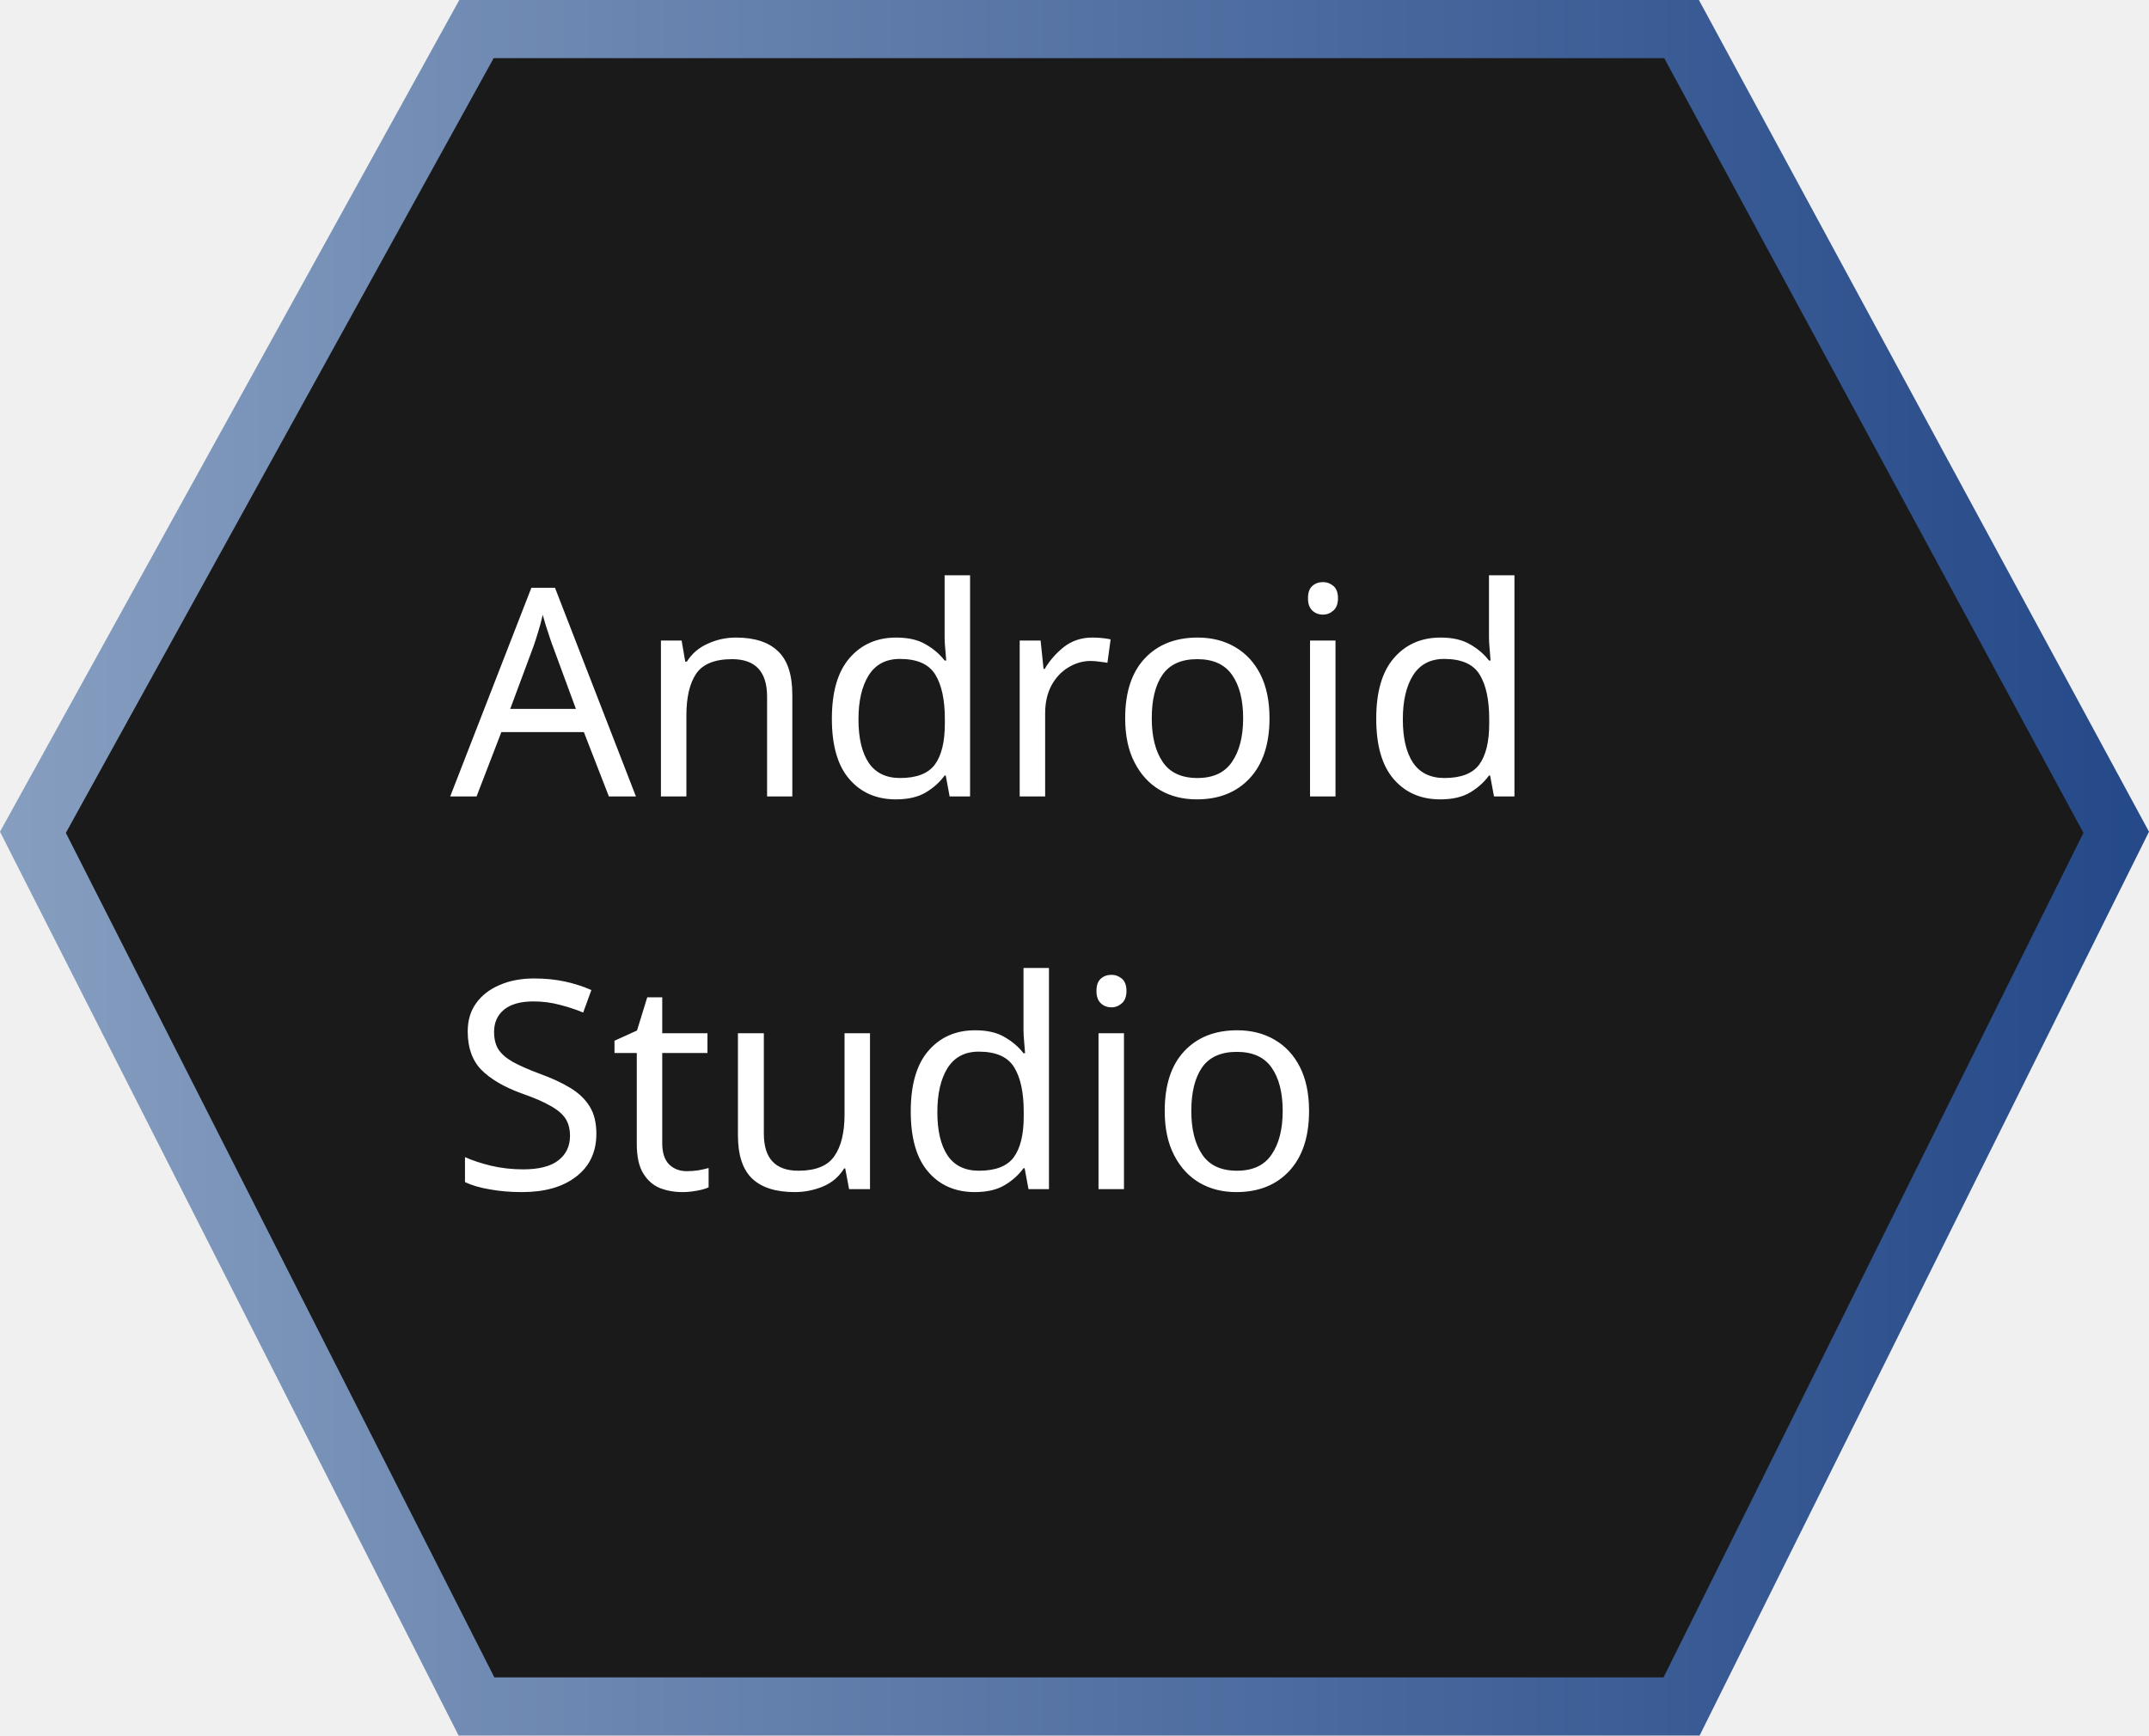
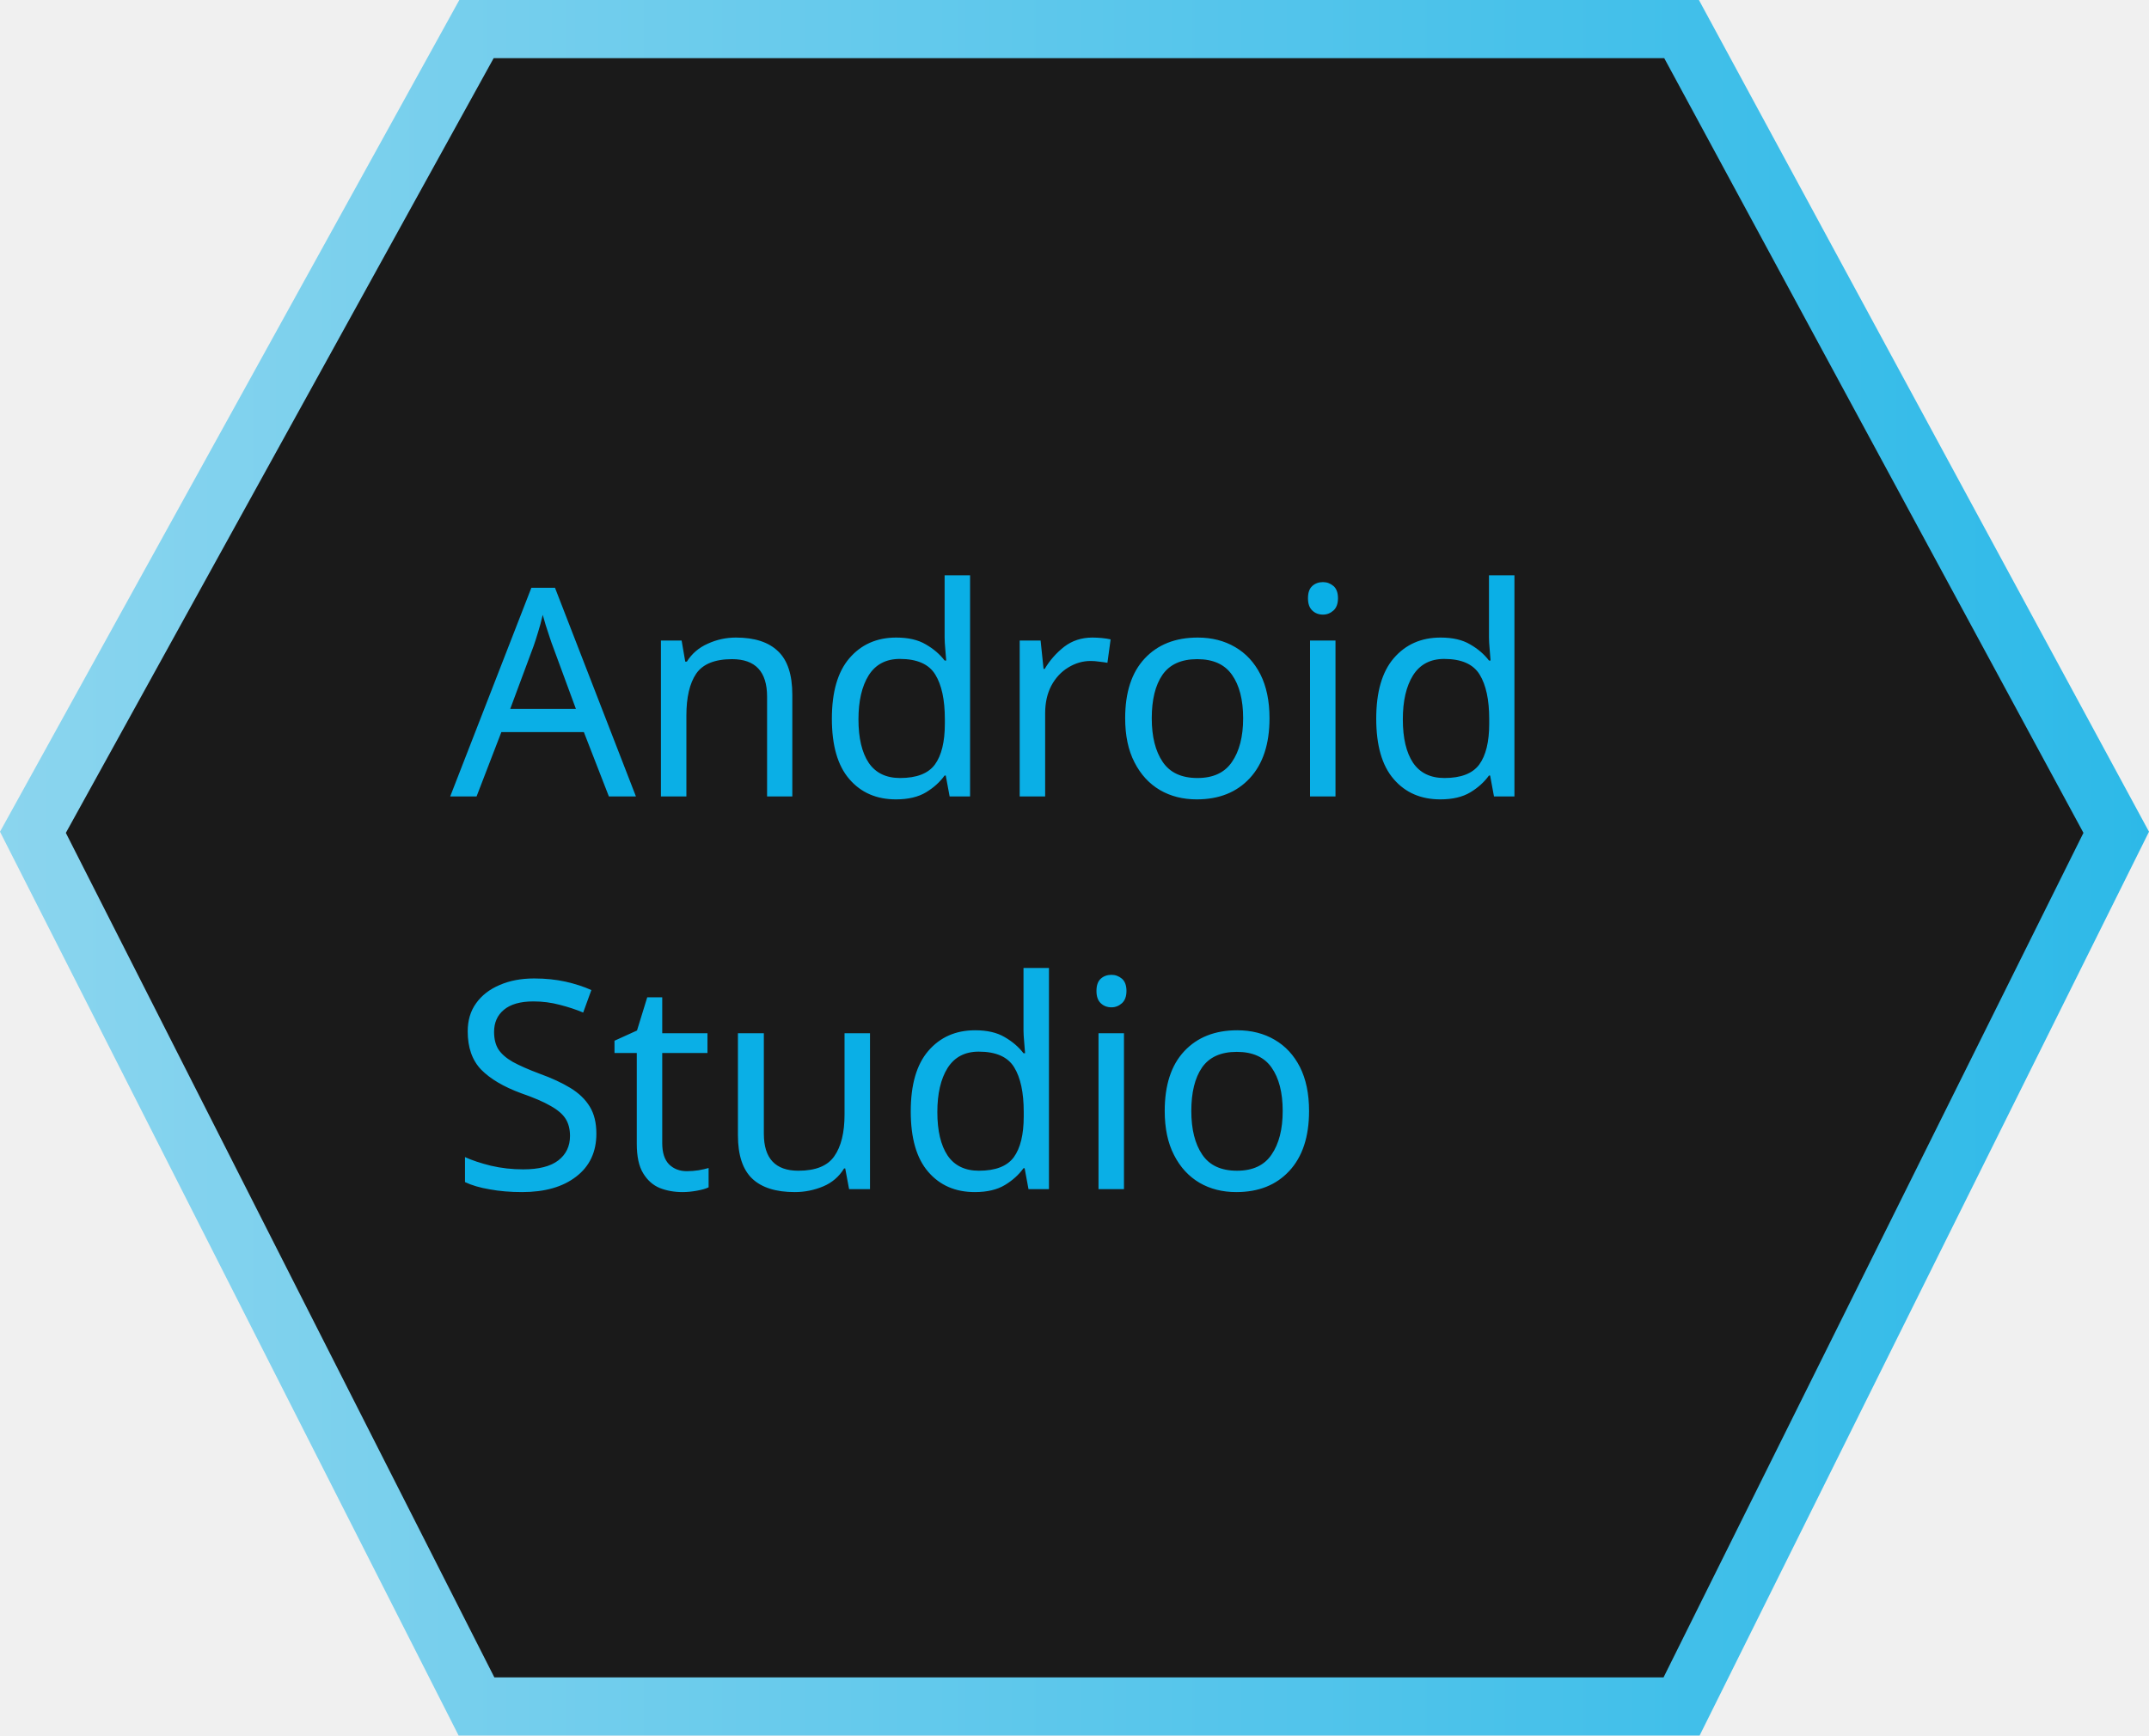
<svg xmlns="http://www.w3.org/2000/svg" width="147.716" height="119.32" viewBox="0 0 147.716 119.32">
  <g id="tools2" transform="translate(-209.054 -792.244)">
    <path id="Path_1" data-name="Path 1" d="M241.806,794.244h82.835l29.876,55.223-29.876,60.1H241.806l-30.489-60.1Z" fill="rgba(10%,10%,10%,1)" stroke="url(#linear-gradient)" stroke-width="4" />
-     <text id="Android_Studio" data-name="Android  Studio" transform="translate(240 847)" fill="#fff" font-size="20" font-family="SegoeUIBlack, Segoe UI">
+     <text id="Android_Studio" data-name="Android  Studio" transform="translate(240 847)" fill="rgba(10, 175, 230, 1)" font-size="20" font-family="SegoeUIBlack, Segoe UI">
      <tspan x="0" y="0">Android </tspan>
      <tspan x="0" y="27">Studio</tspan>
    </text>
  </g>
  <defs>
    <linearGradient id="linear-gradient" x1="-100%" y1="0" x2="200%" y2="0">
      <stop offset="0" stop-color="rgba(228,239,244,1)">
        <animate attributeName="offset" values="0;0.2;0.5" dur="2s" repeatCount="indefinite" />
      </stop>
-       <stop offset="0.8" stop-color="rgba(0,41,116,1)">
+       <stop offset="0.8" stop-color="rgba(10, 175, 230, 1)">
        <animate attributeName="offset" values="0.5;0.7;0.8;1" dur="2s" repeatCount="indefinite" />
      </stop>
    </linearGradient>
  </defs>
</svg>
